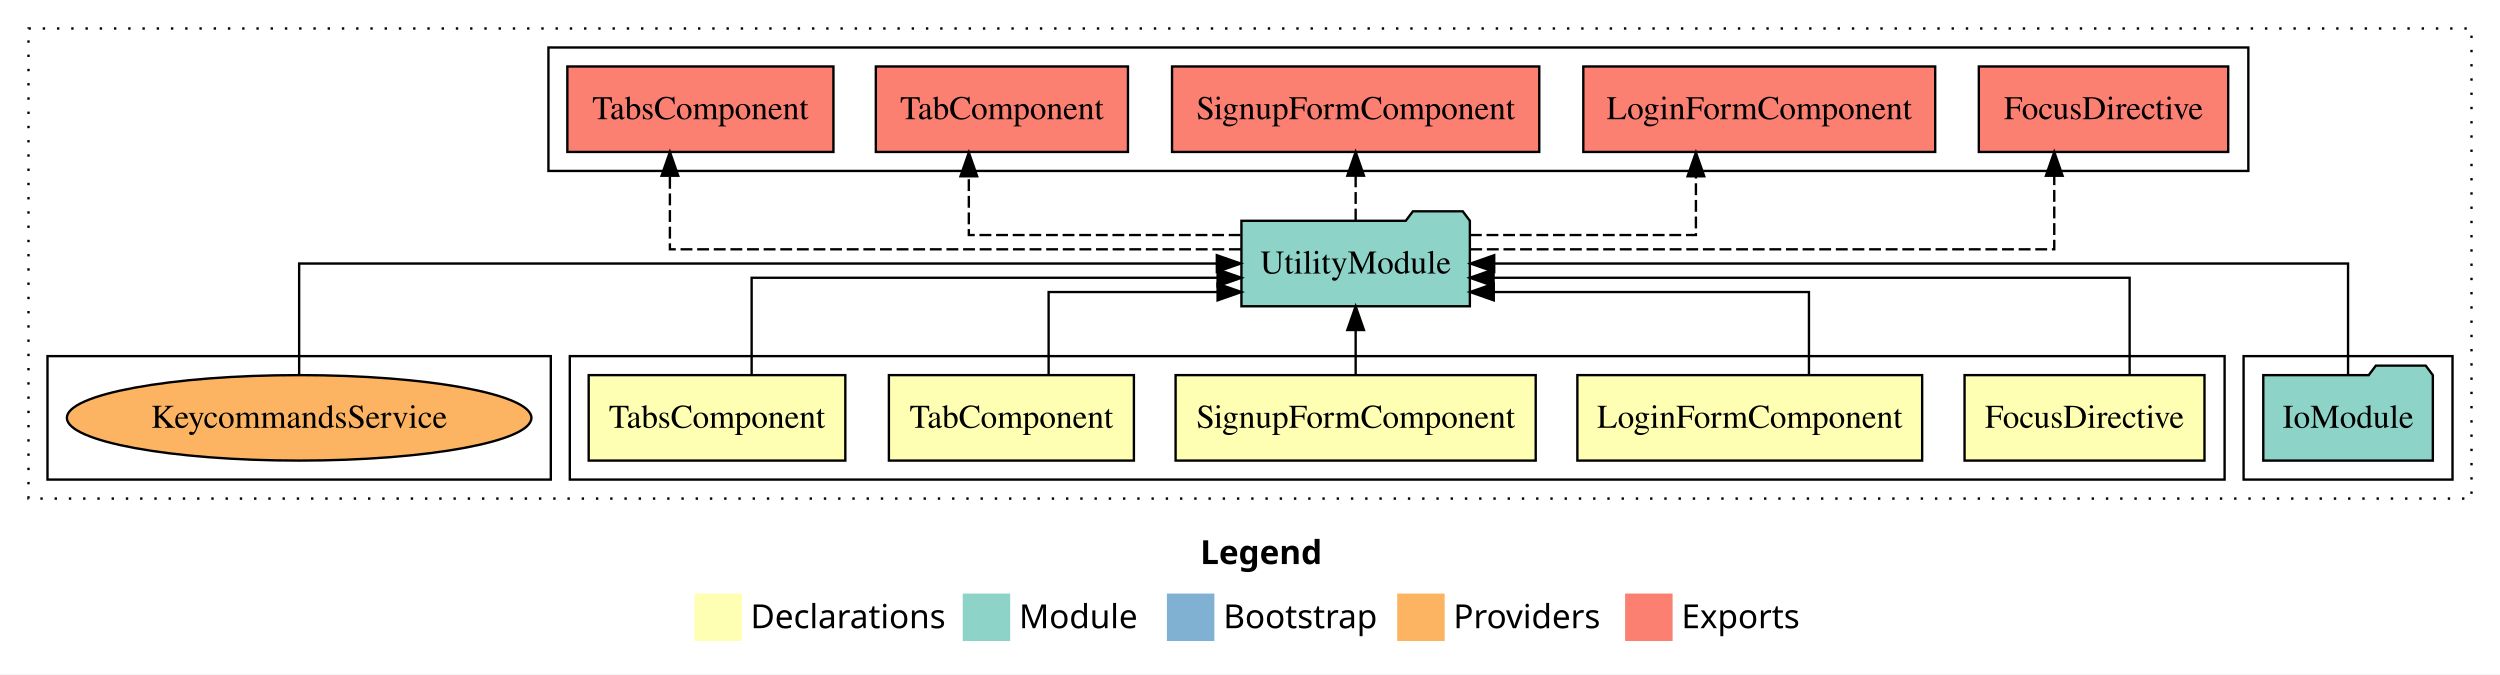
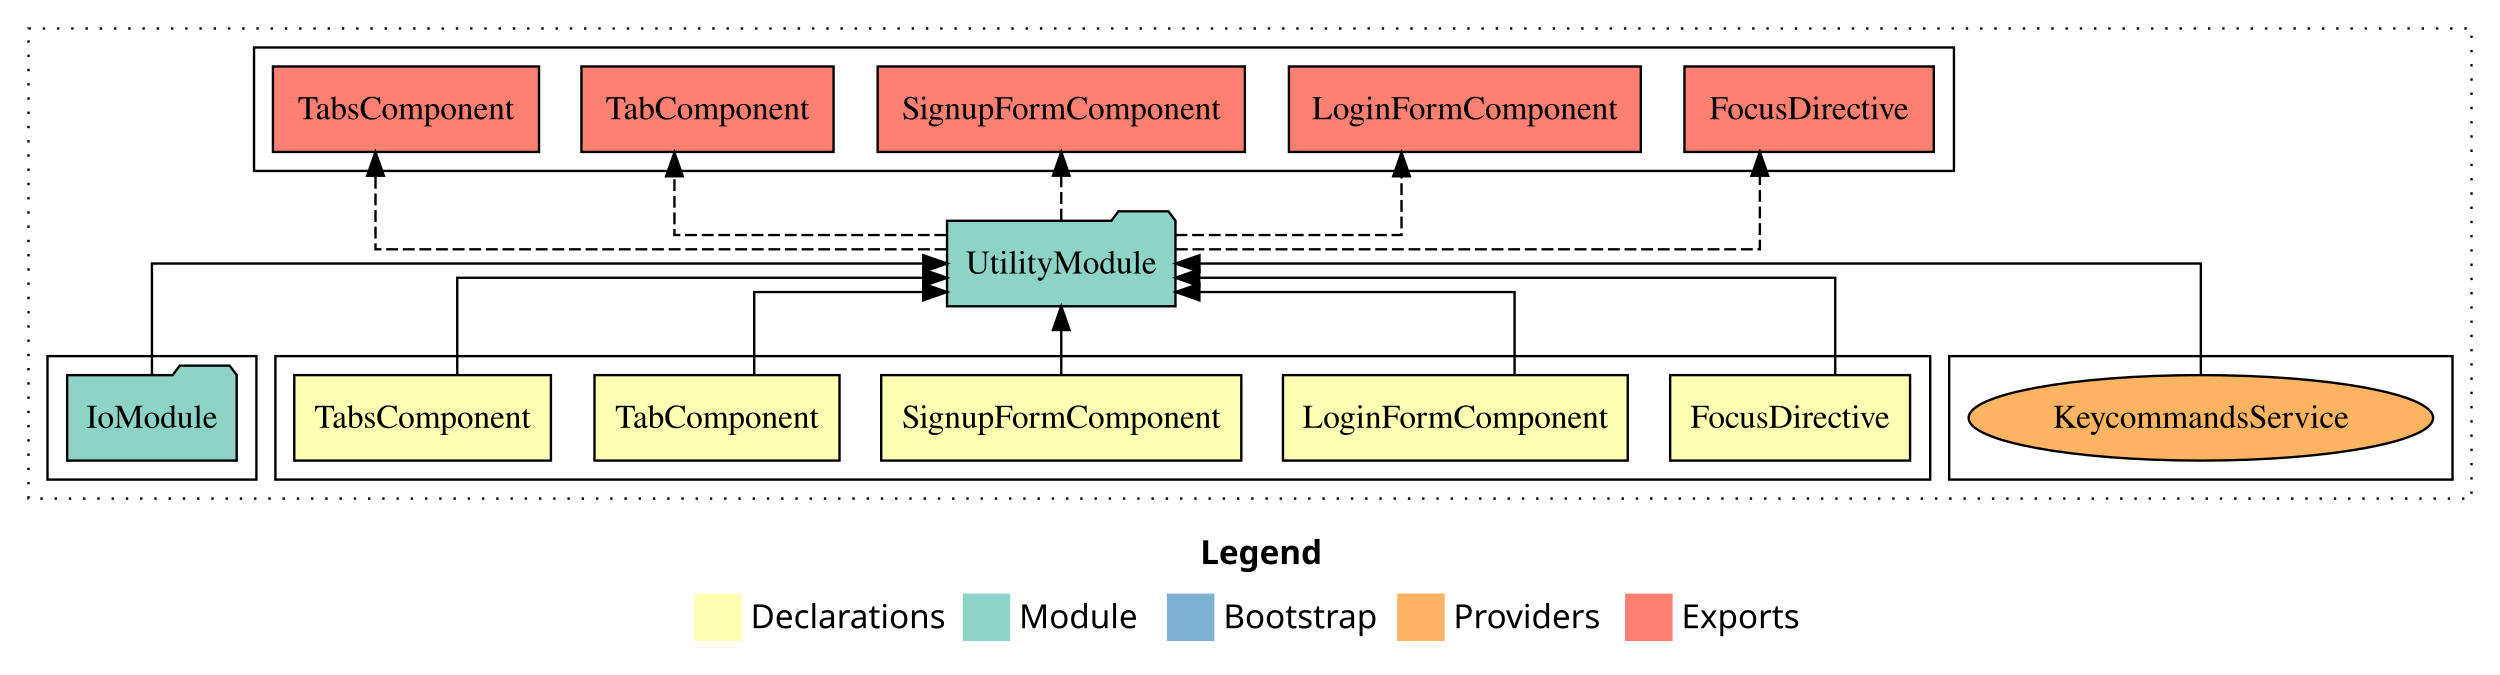
<svg xmlns="http://www.w3.org/2000/svg" width="1053pt" height="284pt" viewBox="0.00 0.00 1053.00 284.00">
  <g id="graph0" class="graph" transform="scale(1 1) rotate(0) translate(4 280)">
    <polygon fill="white" stroke="transparent" points="-4,4 -4,-280 1049,-280 1049,4 -4,4" />
    <text text-anchor="start" x="501.51" y="-42.4" font-family="sans-serif" font-weight="bold" font-size="14.00">Legend</text>
    <polygon fill="#ffffb3" stroke="transparent" points="288.5,-10 288.5,-30 308.5,-30 308.5,-10 288.5,-10" />
    <text text-anchor="start" x="312.13" y="-15.4" font-family="sans-serif" font-size="14.00">  Declarations</text>
    <polygon fill="#8dd3c7" stroke="transparent" points="401.5,-10 401.5,-30 421.5,-30 421.5,-10 401.5,-10" />
    <text text-anchor="start" x="425.23" y="-15.4" font-family="sans-serif" font-size="14.00">  Module</text>
    <polygon fill="#80b1d3" stroke="transparent" points="487.5,-10 487.5,-30 507.5,-30 507.5,-10 487.5,-10" />
    <text text-anchor="start" x="511.28" y="-15.4" font-family="sans-serif" font-size="14.00">  Bootstrap</text>
    <polygon fill="#fdb462" stroke="transparent" points="584.5,-10 584.5,-30 604.5,-30 604.5,-10 584.5,-10" />
    <text text-anchor="start" x="608.17" y="-15.4" font-family="sans-serif" font-size="14.00">  Providers</text>
    <polygon fill="#fb8072" stroke="transparent" points="680.5,-10 680.5,-30 700.5,-30 700.5,-10 680.5,-10" />
    <text text-anchor="start" x="704.23" y="-15.4" font-family="sans-serif" font-size="14.00">  Exports</text>
    <g id="clust1" class="cluster">
      <polygon fill="none" stroke="black" stroke-dasharray="1,5" points="8,-70 8,-268 1037,-268 1037,-70 8,-70" />
    </g>
-     <g id="clust8" class="cluster">
-       <polygon fill="none" stroke="black" points="941,-78 941,-130 1029,-130 1029,-78 941,-78" />
+     <g id="clust11" class="cluster">
+       <polygon fill="none" stroke="black" points="817,-78 817,-130 1029,-130 1029,-78 817,-78" />
+     </g>
+     <g id="clust9" class="cluster">
+       <polygon fill="none" stroke="black" points="103,-208 103,-260 819,-260 819,-208 103,-208" />
    </g>
    <g id="clust2" class="cluster">
-       <polygon fill="none" stroke="black" points="236,-78 236,-130 933,-130 933,-78 236,-78" />
+       <polygon fill="none" stroke="black" points="112,-78 112,-130 809,-130 809,-78 112,-78" />
    </g>
-     <g id="clust9" class="cluster">
-       <polygon fill="none" stroke="black" points="227,-208 227,-260 943,-260 943,-208 227,-208" />
-     </g>
-     <g id="clust11" class="cluster">
-       <polygon fill="none" stroke="black" points="16,-78 16,-130 228,-130 228,-78 16,-78" />
+     <g id="clust8" class="cluster">
+       <polygon fill="none" stroke="black" points="16,-78 16,-130 104,-130 104,-78 16,-78" />
    </g>
    <g id="node1" class="node">
-       <polygon fill="#ffffb3" stroke="black" points="924.53,-122 823.47,-122 823.47,-86 924.53,-86 924.53,-122" />
-       <text text-anchor="middle" x="874" y="-99.8" font-family="Times,serif" font-size="14.00">FocusDirective</text>
+       <polygon fill="#ffffb3" stroke="black" points="800.53,-122 699.47,-122 699.47,-86 800.53,-86 800.53,-122" />
+       <text text-anchor="middle" x="750" y="-99.8" font-family="Times,serif" font-size="14.00">FocusDirective</text>
    </g>
    <g id="node6" class="node">
-       <polygon fill="#8dd3c7" stroke="black" points="615.11,-187 612.11,-191 591.11,-191 588.11,-187 518.89,-187 518.89,-151 615.11,-151 615.11,-187" />
-       <text text-anchor="middle" x="567" y="-164.8" font-family="Times,serif" font-size="14.00">UtilityModule</text>
+       <polygon fill="#8dd3c7" stroke="black" points="491.11,-187 488.11,-191 467.11,-191 464.11,-187 394.89,-187 394.89,-151 491.11,-151 491.11,-187" />
+       <text text-anchor="middle" x="443" y="-164.8" font-family="Times,serif" font-size="14.00">UtilityModule</text>
    </g>
    <g id="edge1" class="edge">
-       <path fill="none" stroke="black" d="M893,-122.02C893,-139.37 893,-163 893,-163 893,-163 625.1,-163 625.1,-163" />
-       <polygon fill="black" stroke="black" points="625.1,-159.5 615.1,-163 625.1,-166.5 625.1,-159.5" />
+       <path fill="none" stroke="black" d="M769,-122.02C769,-139.37 769,-163 769,-163 769,-163 501.1,-163 501.1,-163" />
+       <polygon fill="black" stroke="black" points="501.1,-159.5 491.1,-163 501.1,-166.5 501.1,-159.5" />
    </g>
    <g id="node2" class="node">
-       <polygon fill="#ffffb3" stroke="black" points="805.61,-122 660.39,-122 660.39,-86 805.61,-86 805.61,-122" />
-       <text text-anchor="middle" x="733" y="-99.8" font-family="Times,serif" font-size="14.00">LoginFormComponent</text>
+       <polygon fill="#ffffb3" stroke="black" points="681.61,-122 536.39,-122 536.39,-86 681.61,-86 681.61,-122" />
+       <text text-anchor="middle" x="609" y="-99.8" font-family="Times,serif" font-size="14.00">LoginFormComponent</text>
    </g>
    <g id="edge2" class="edge">
-       <path fill="none" stroke="black" d="M757.93,-122.24C757.93,-137.57 757.93,-157 757.93,-157 757.93,-157 625.18,-157 625.18,-157" />
-       <polygon fill="black" stroke="black" points="625.18,-153.5 615.18,-157 625.18,-160.5 625.18,-153.5" />
+       <path fill="none" stroke="black" d="M633.93,-122.24C633.93,-137.57 633.93,-157 633.93,-157 633.93,-157 501.18,-157 501.18,-157" />
+       <polygon fill="black" stroke="black" points="501.18,-153.5 491.18,-157 501.18,-160.5 501.18,-153.5" />
    </g>
    <g id="node3" class="node">
-       <polygon fill="#ffffb3" stroke="black" points="642.84,-122 491.16,-122 491.16,-86 642.84,-86 642.84,-122" />
-       <text text-anchor="middle" x="567" y="-99.8" font-family="Times,serif" font-size="14.00">SignupFormComponent</text>
+       <polygon fill="#ffffb3" stroke="black" points="518.84,-122 367.16,-122 367.16,-86 518.84,-86 518.84,-122" />
+       <text text-anchor="middle" x="443" y="-99.8" font-family="Times,serif" font-size="14.00">SignupFormComponent</text>
    </g>
    <g id="edge3" class="edge">
-       <path fill="none" stroke="black" d="M567,-122.11C567,-122.11 567,-140.99 567,-140.99" />
-       <polygon fill="black" stroke="black" points="563.5,-140.99 567,-150.99 570.5,-140.99 563.5,-140.99" />
+       <path fill="none" stroke="black" d="M443,-122.11C443,-122.11 443,-140.99 443,-140.99" />
+       <polygon fill="black" stroke="black" points="439.5,-140.99 443,-150.99 446.5,-140.99 439.5,-140.99" />
    </g>
    <g id="node4" class="node">
-       <polygon fill="#ffffb3" stroke="black" points="473.6,-122 370.4,-122 370.4,-86 473.6,-86 473.6,-122" />
-       <text text-anchor="middle" x="422" y="-99.8" font-family="Times,serif" font-size="14.00">TabComponent</text>
+       <polygon fill="#ffffb3" stroke="black" points="349.6,-122 246.4,-122 246.4,-86 349.6,-86 349.6,-122" />
+       <text text-anchor="middle" x="298" y="-99.8" font-family="Times,serif" font-size="14.00">TabComponent</text>
    </g>
    <g id="edge4" class="edge">
-       <path fill="none" stroke="black" d="M437.68,-122.24C437.68,-137.57 437.68,-157 437.68,-157 437.68,-157 508.85,-157 508.85,-157" />
-       <polygon fill="black" stroke="black" points="508.85,-160.5 518.85,-157 508.85,-153.5 508.85,-160.5" />
+       <path fill="none" stroke="black" d="M313.68,-122.24C313.68,-137.57 313.68,-157 313.68,-157 313.68,-157 384.85,-157 384.85,-157" />
+       <polygon fill="black" stroke="black" points="384.85,-160.5 394.85,-157 384.85,-153.5 384.85,-160.5" />
    </g>
    <g id="node5" class="node">
-       <polygon fill="#ffffb3" stroke="black" points="352.05,-122 243.95,-122 243.95,-86 352.05,-86 352.05,-122" />
-       <text text-anchor="middle" x="298" y="-99.8" font-family="Times,serif" font-size="14.00">TabsComponent</text>
+       <polygon fill="#ffffb3" stroke="black" points="228.05,-122 119.95,-122 119.95,-86 228.05,-86 228.05,-122" />
+       <text text-anchor="middle" x="174" y="-99.8" font-family="Times,serif" font-size="14.00">TabsComponent</text>
    </g>
    <g id="edge5" class="edge">
-       <path fill="none" stroke="black" d="M312.59,-122.02C312.59,-139.37 312.59,-163 312.59,-163 312.59,-163 508.85,-163 508.85,-163" />
-       <polygon fill="black" stroke="black" points="508.85,-166.5 518.85,-163 508.85,-159.5 508.85,-166.5" />
+       <path fill="none" stroke="black" d="M188.59,-122.02C188.59,-139.37 188.59,-163 188.59,-163 188.59,-163 384.85,-163 384.85,-163" />
+       <polygon fill="black" stroke="black" points="384.85,-166.5 394.85,-163 384.85,-159.5 384.85,-166.5" />
    </g>
    <g id="node8" class="node">
-       <polygon fill="#fb8072" stroke="black" points="934.52,-252 829.48,-252 829.48,-216 934.52,-216 934.52,-252" />
-       <text text-anchor="middle" x="882" y="-229.8" font-family="Times,serif" font-size="14.00">FocusDirective </text>
+       <polygon fill="#fb8072" stroke="black" points="810.52,-252 705.48,-252 705.48,-216 810.52,-216 810.52,-252" />
+       <text text-anchor="middle" x="758" y="-229.8" font-family="Times,serif" font-size="14.00">FocusDirective </text>
    </g>
    <g id="edge7" class="edge">
-       <path fill="none" stroke="black" stroke-dasharray="5,2" d="M615.26,-175C698.74,-175 861.25,-175 861.25,-175 861.25,-175 861.25,-205.98 861.25,-205.98" />
-       <polygon fill="black" stroke="black" points="857.75,-205.98 861.25,-215.98 864.75,-205.98 857.75,-205.98" />
+       <path fill="none" stroke="black" stroke-dasharray="5,2" d="M491.26,-175C574.74,-175 737.25,-175 737.25,-175 737.25,-175 737.25,-205.98 737.25,-205.98" />
+       <polygon fill="black" stroke="black" points="733.75,-205.98 737.25,-215.98 740.75,-205.98 733.75,-205.98" />
    </g>
    <g id="node9" class="node">
-       <polygon fill="#fb8072" stroke="black" points="811.11,-252 662.89,-252 662.89,-216 811.11,-216 811.11,-252" />
-       <text text-anchor="middle" x="737" y="-229.8" font-family="Times,serif" font-size="14.00">LoginFormComponent </text>
+       <polygon fill="#fb8072" stroke="black" points="687.11,-252 538.89,-252 538.89,-216 687.11,-216 687.11,-252" />
+       <text text-anchor="middle" x="613" y="-229.8" font-family="Times,serif" font-size="14.00">LoginFormComponent </text>
    </g>
    <g id="edge8" class="edge">
-       <path fill="none" stroke="black" stroke-dasharray="5,2" d="M615.12,-181C656.76,-181 710.32,-181 710.32,-181 710.32,-181 710.32,-205.76 710.32,-205.76" />
-       <polygon fill="black" stroke="black" points="706.82,-205.76 710.32,-215.76 713.82,-205.76 706.82,-205.76" />
+       <path fill="none" stroke="black" stroke-dasharray="5,2" d="M491.12,-181C532.76,-181 586.32,-181 586.32,-181 586.32,-181 586.32,-205.76 586.32,-205.76" />
+       <polygon fill="black" stroke="black" points="582.82,-205.76 586.32,-215.76 589.82,-205.76 582.82,-205.76" />
    </g>
    <g id="node10" class="node">
-       <polygon fill="#fb8072" stroke="black" points="644.34,-252 489.66,-252 489.66,-216 644.34,-216 644.34,-252" />
-       <text text-anchor="middle" x="567" y="-229.8" font-family="Times,serif" font-size="14.00">SignupFormComponent </text>
+       <polygon fill="#fb8072" stroke="black" points="520.34,-252 365.66,-252 365.66,-216 520.34,-216 520.34,-252" />
+       <text text-anchor="middle" x="443" y="-229.8" font-family="Times,serif" font-size="14.00">SignupFormComponent </text>
    </g>
    <g id="edge9" class="edge">
-       <path fill="none" stroke="black" stroke-dasharray="5,2" d="M567,-187.11C567,-187.11 567,-205.99 567,-205.99" />
-       <polygon fill="black" stroke="black" points="563.5,-205.99 567,-215.99 570.5,-205.99 563.5,-205.99" />
+       <path fill="none" stroke="black" stroke-dasharray="5,2" d="M443,-187.11C443,-187.11 443,-205.99 443,-205.99" />
+       <polygon fill="black" stroke="black" points="439.5,-205.99 443,-215.99 446.5,-205.99 439.5,-205.99" />
    </g>
    <g id="node11" class="node">
-       <polygon fill="#fb8072" stroke="black" points="471.1,-252 364.9,-252 364.9,-216 471.1,-216 471.1,-252" />
-       <text text-anchor="middle" x="418" y="-229.8" font-family="Times,serif" font-size="14.00">TabComponent </text>
+       <polygon fill="#fb8072" stroke="black" points="347.1,-252 240.9,-252 240.9,-216 347.1,-216 347.1,-252" />
+       <text text-anchor="middle" x="294" y="-229.8" font-family="Times,serif" font-size="14.00">TabComponent </text>
    </g>
    <g id="edge10" class="edge">
-       <path fill="none" stroke="black" stroke-dasharray="5,2" d="M518.56,-181C470.53,-181 404.07,-181 404.07,-181 404.07,-181 404.07,-205.76 404.07,-205.76" />
-       <polygon fill="black" stroke="black" points="400.57,-205.76 404.07,-215.76 407.57,-205.76 400.57,-205.76" />
+       <path fill="none" stroke="black" stroke-dasharray="5,2" d="M394.56,-181C346.53,-181 280.07,-181 280.07,-181 280.07,-181 280.07,-205.76 280.07,-205.76" />
+       <polygon fill="black" stroke="black" points="276.57,-205.76 280.07,-215.76 283.57,-205.76 276.57,-205.76" />
    </g>
    <g id="node12" class="node">
-       <polygon fill="#fb8072" stroke="black" points="347.04,-252 234.96,-252 234.96,-216 347.04,-216 347.04,-252" />
-       <text text-anchor="middle" x="291" y="-229.8" font-family="Times,serif" font-size="14.00">TabsComponent </text>
+       <polygon fill="#fb8072" stroke="black" points="223.04,-252 110.96,-252 110.96,-216 223.04,-216 223.04,-252" />
+       <text text-anchor="middle" x="167" y="-229.8" font-family="Times,serif" font-size="14.00">TabsComponent </text>
    </g>
    <g id="edge11" class="edge">
-       <path fill="none" stroke="black" stroke-dasharray="5,2" d="M518.65,-175C436.43,-175 278.16,-175 278.16,-175 278.16,-175 278.16,-205.98 278.16,-205.98" />
-       <polygon fill="black" stroke="black" points="274.66,-205.98 278.16,-215.98 281.66,-205.98 274.66,-205.98" />
+       <path fill="none" stroke="black" stroke-dasharray="5,2" d="M394.65,-175C312.43,-175 154.16,-175 154.16,-175 154.16,-175 154.16,-205.98 154.16,-205.98" />
+       <polygon fill="black" stroke="black" points="150.66,-205.98 154.16,-215.98 157.66,-205.98 150.66,-205.98" />
    </g>
    <g id="node7" class="node">
-       <polygon fill="#8dd3c7" stroke="black" points="1020.71,-122 1017.71,-126 996.71,-126 993.71,-122 949.29,-122 949.29,-86 1020.71,-86 1020.71,-122" />
-       <text text-anchor="middle" x="985" y="-99.8" font-family="Times,serif" font-size="14.00">IoModule</text>
+       <polygon fill="#8dd3c7" stroke="black" points="95.71,-122 92.71,-126 71.71,-126 68.71,-122 24.29,-122 24.29,-86 95.71,-86 95.71,-122" />
+       <text text-anchor="middle" x="60" y="-99.8" font-family="Times,serif" font-size="14.00">IoModule</text>
    </g>
    <g id="edge6" class="edge">
-       <path fill="none" stroke="black" d="M985,-122.11C985,-141.34 985,-169 985,-169 985,-169 625.36,-169 625.36,-169" />
-       <polygon fill="black" stroke="black" points="625.36,-165.5 615.36,-169 625.36,-172.5 625.36,-165.5" />
+       <path fill="none" stroke="black" d="M60,-122.11C60,-141.34 60,-169 60,-169 60,-169 384.88,-169 384.88,-169" />
+       <polygon fill="black" stroke="black" points="384.88,-172.5 394.88,-169 384.88,-165.5 384.88,-172.5" />
    </g>
    <g id="node13" class="node">
-       <ellipse fill="#fdb462" stroke="black" cx="122" cy="-104" rx="97.83" ry="18" />
-       <text text-anchor="middle" x="122" y="-99.8" font-family="Times,serif" font-size="14.00">KeycommandsService</text>
+       <ellipse fill="#fdb462" stroke="black" cx="923" cy="-104" rx="97.83" ry="18" />
+       <text text-anchor="middle" x="923" y="-99.8" font-family="Times,serif" font-size="14.00">KeycommandsService</text>
    </g>
    <g id="edge12" class="edge">
-       <path fill="none" stroke="black" d="M122,-122.11C122,-141.34 122,-169 122,-169 122,-169 508.53,-169 508.53,-169" />
-       <polygon fill="black" stroke="black" points="508.53,-172.5 518.53,-169 508.53,-165.5 508.53,-172.5" />
+       <path fill="none" stroke="black" d="M923,-122.11C923,-141.34 923,-169 923,-169 923,-169 501.22,-169 501.22,-169" />
+       <polygon fill="black" stroke="black" points="501.22,-165.5 491.22,-169 501.22,-172.5 501.22,-165.5" />
    </g>
  </g>
</svg>
